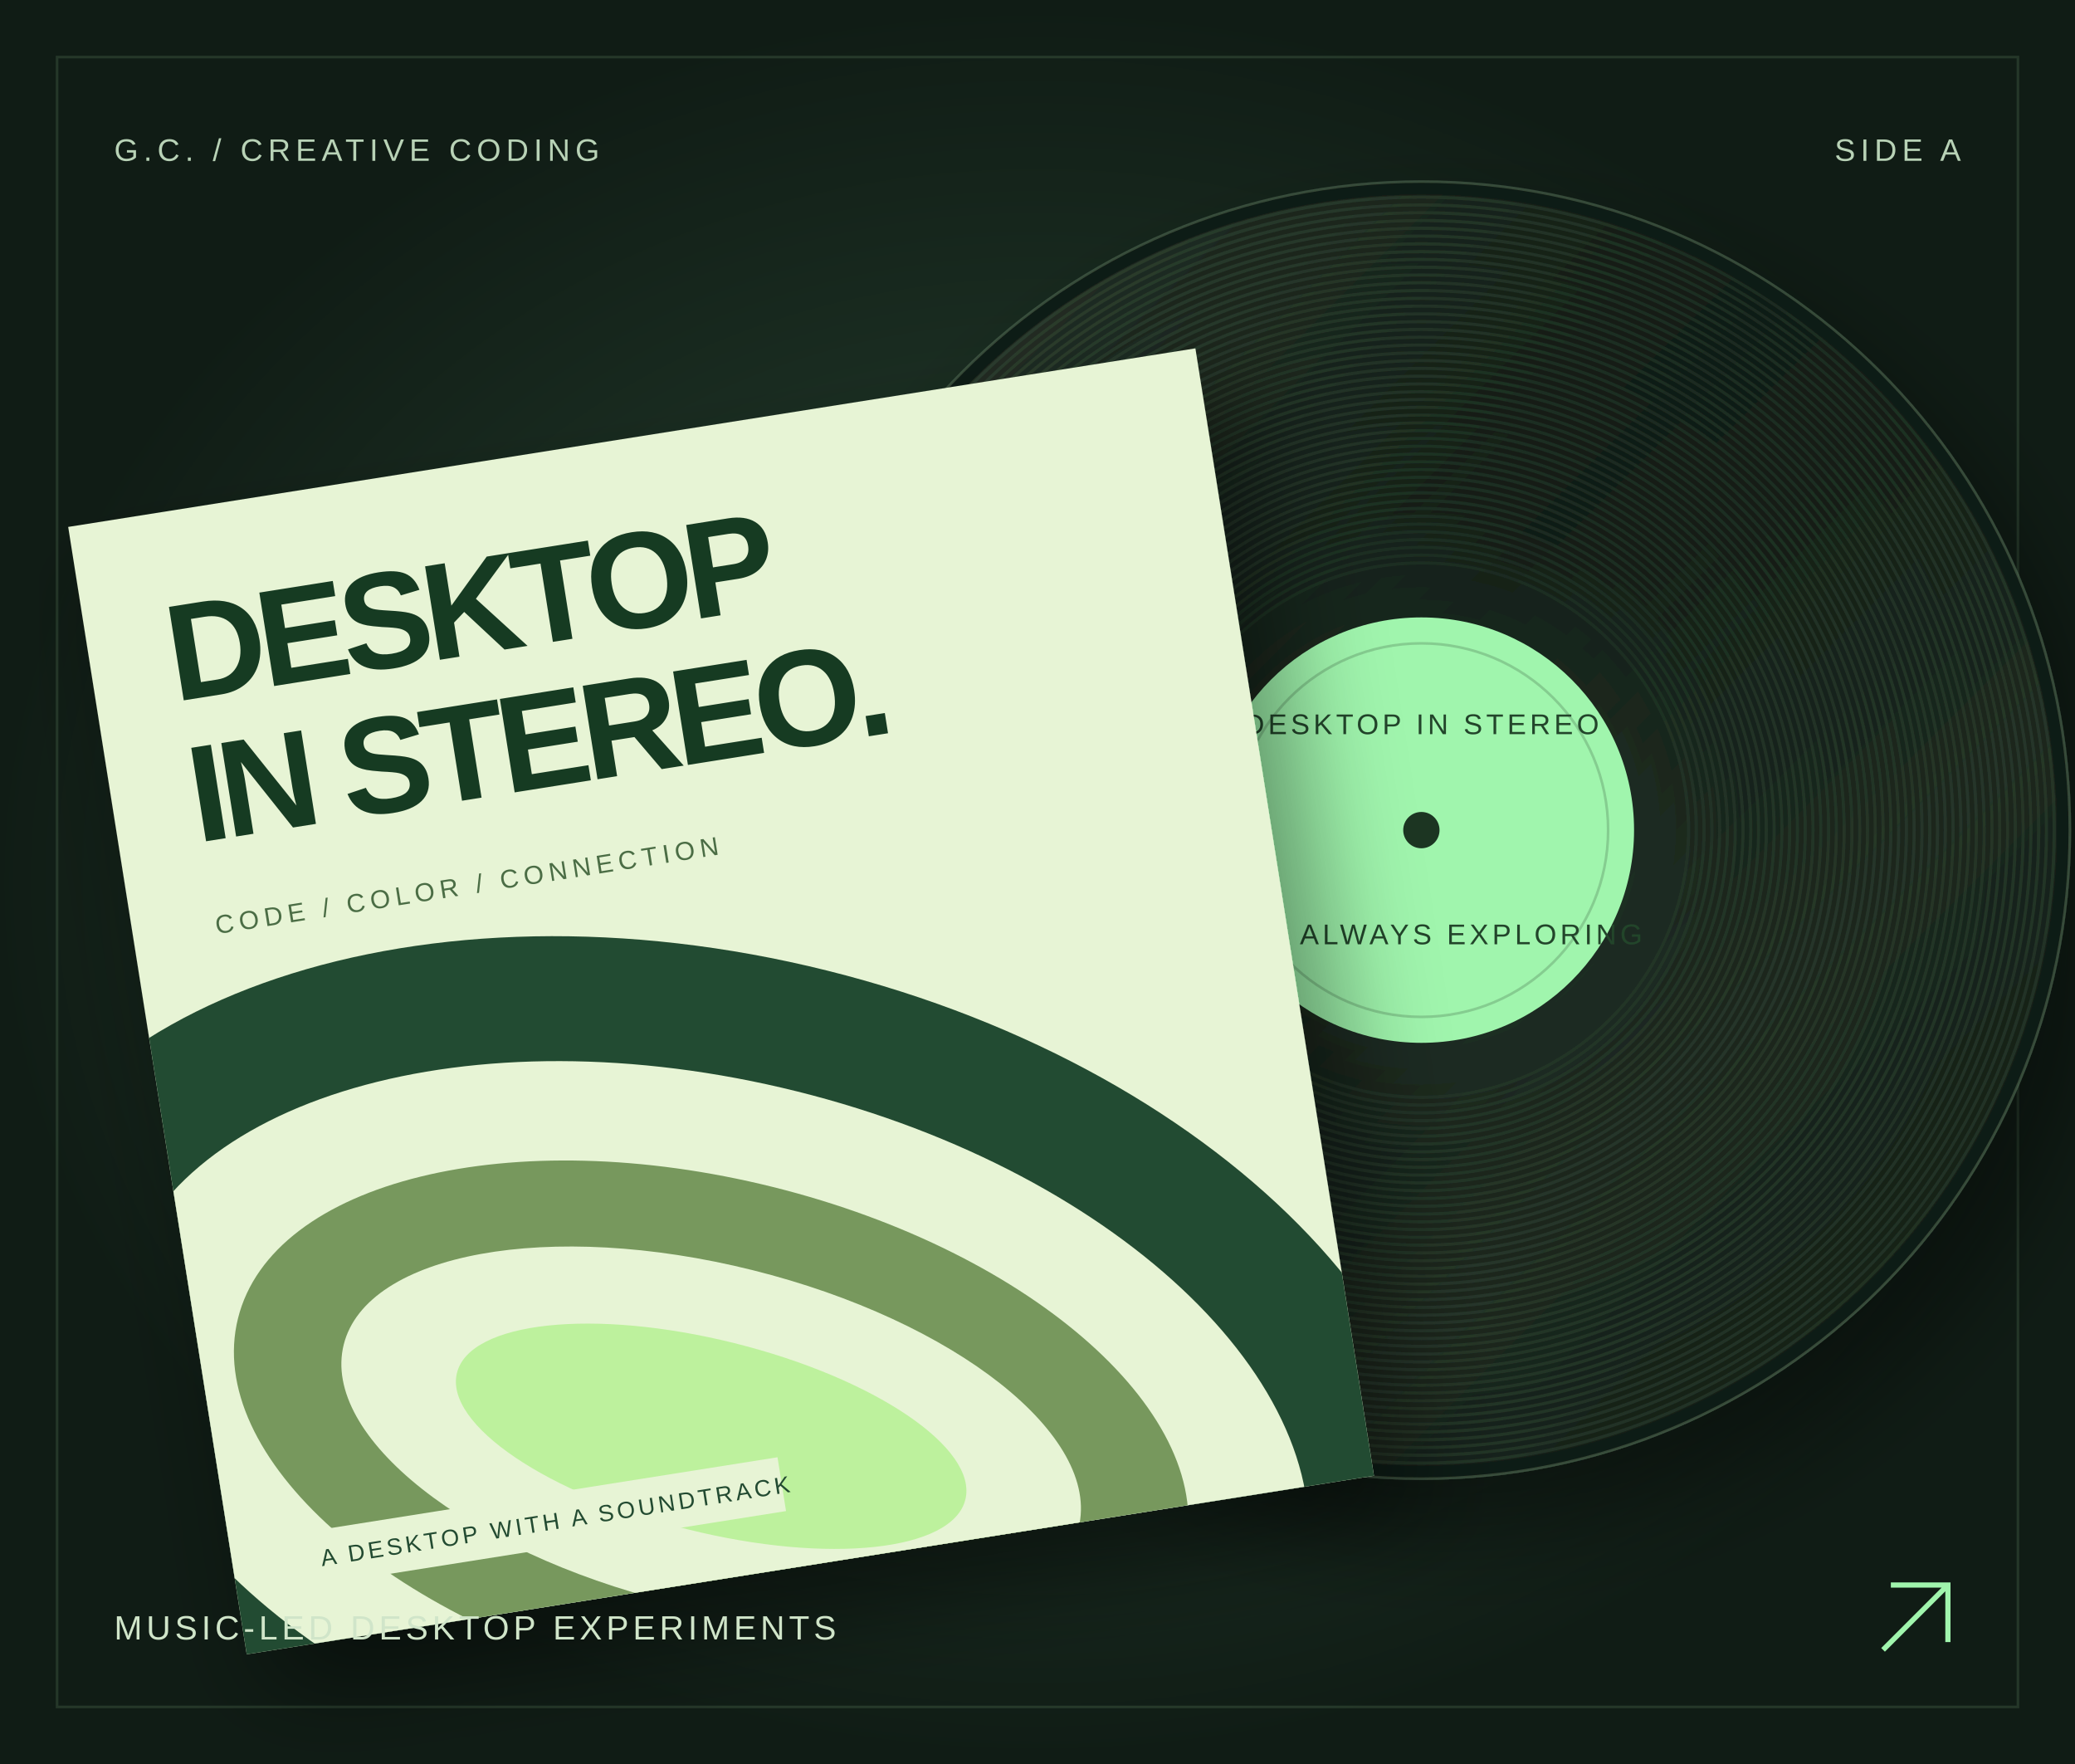
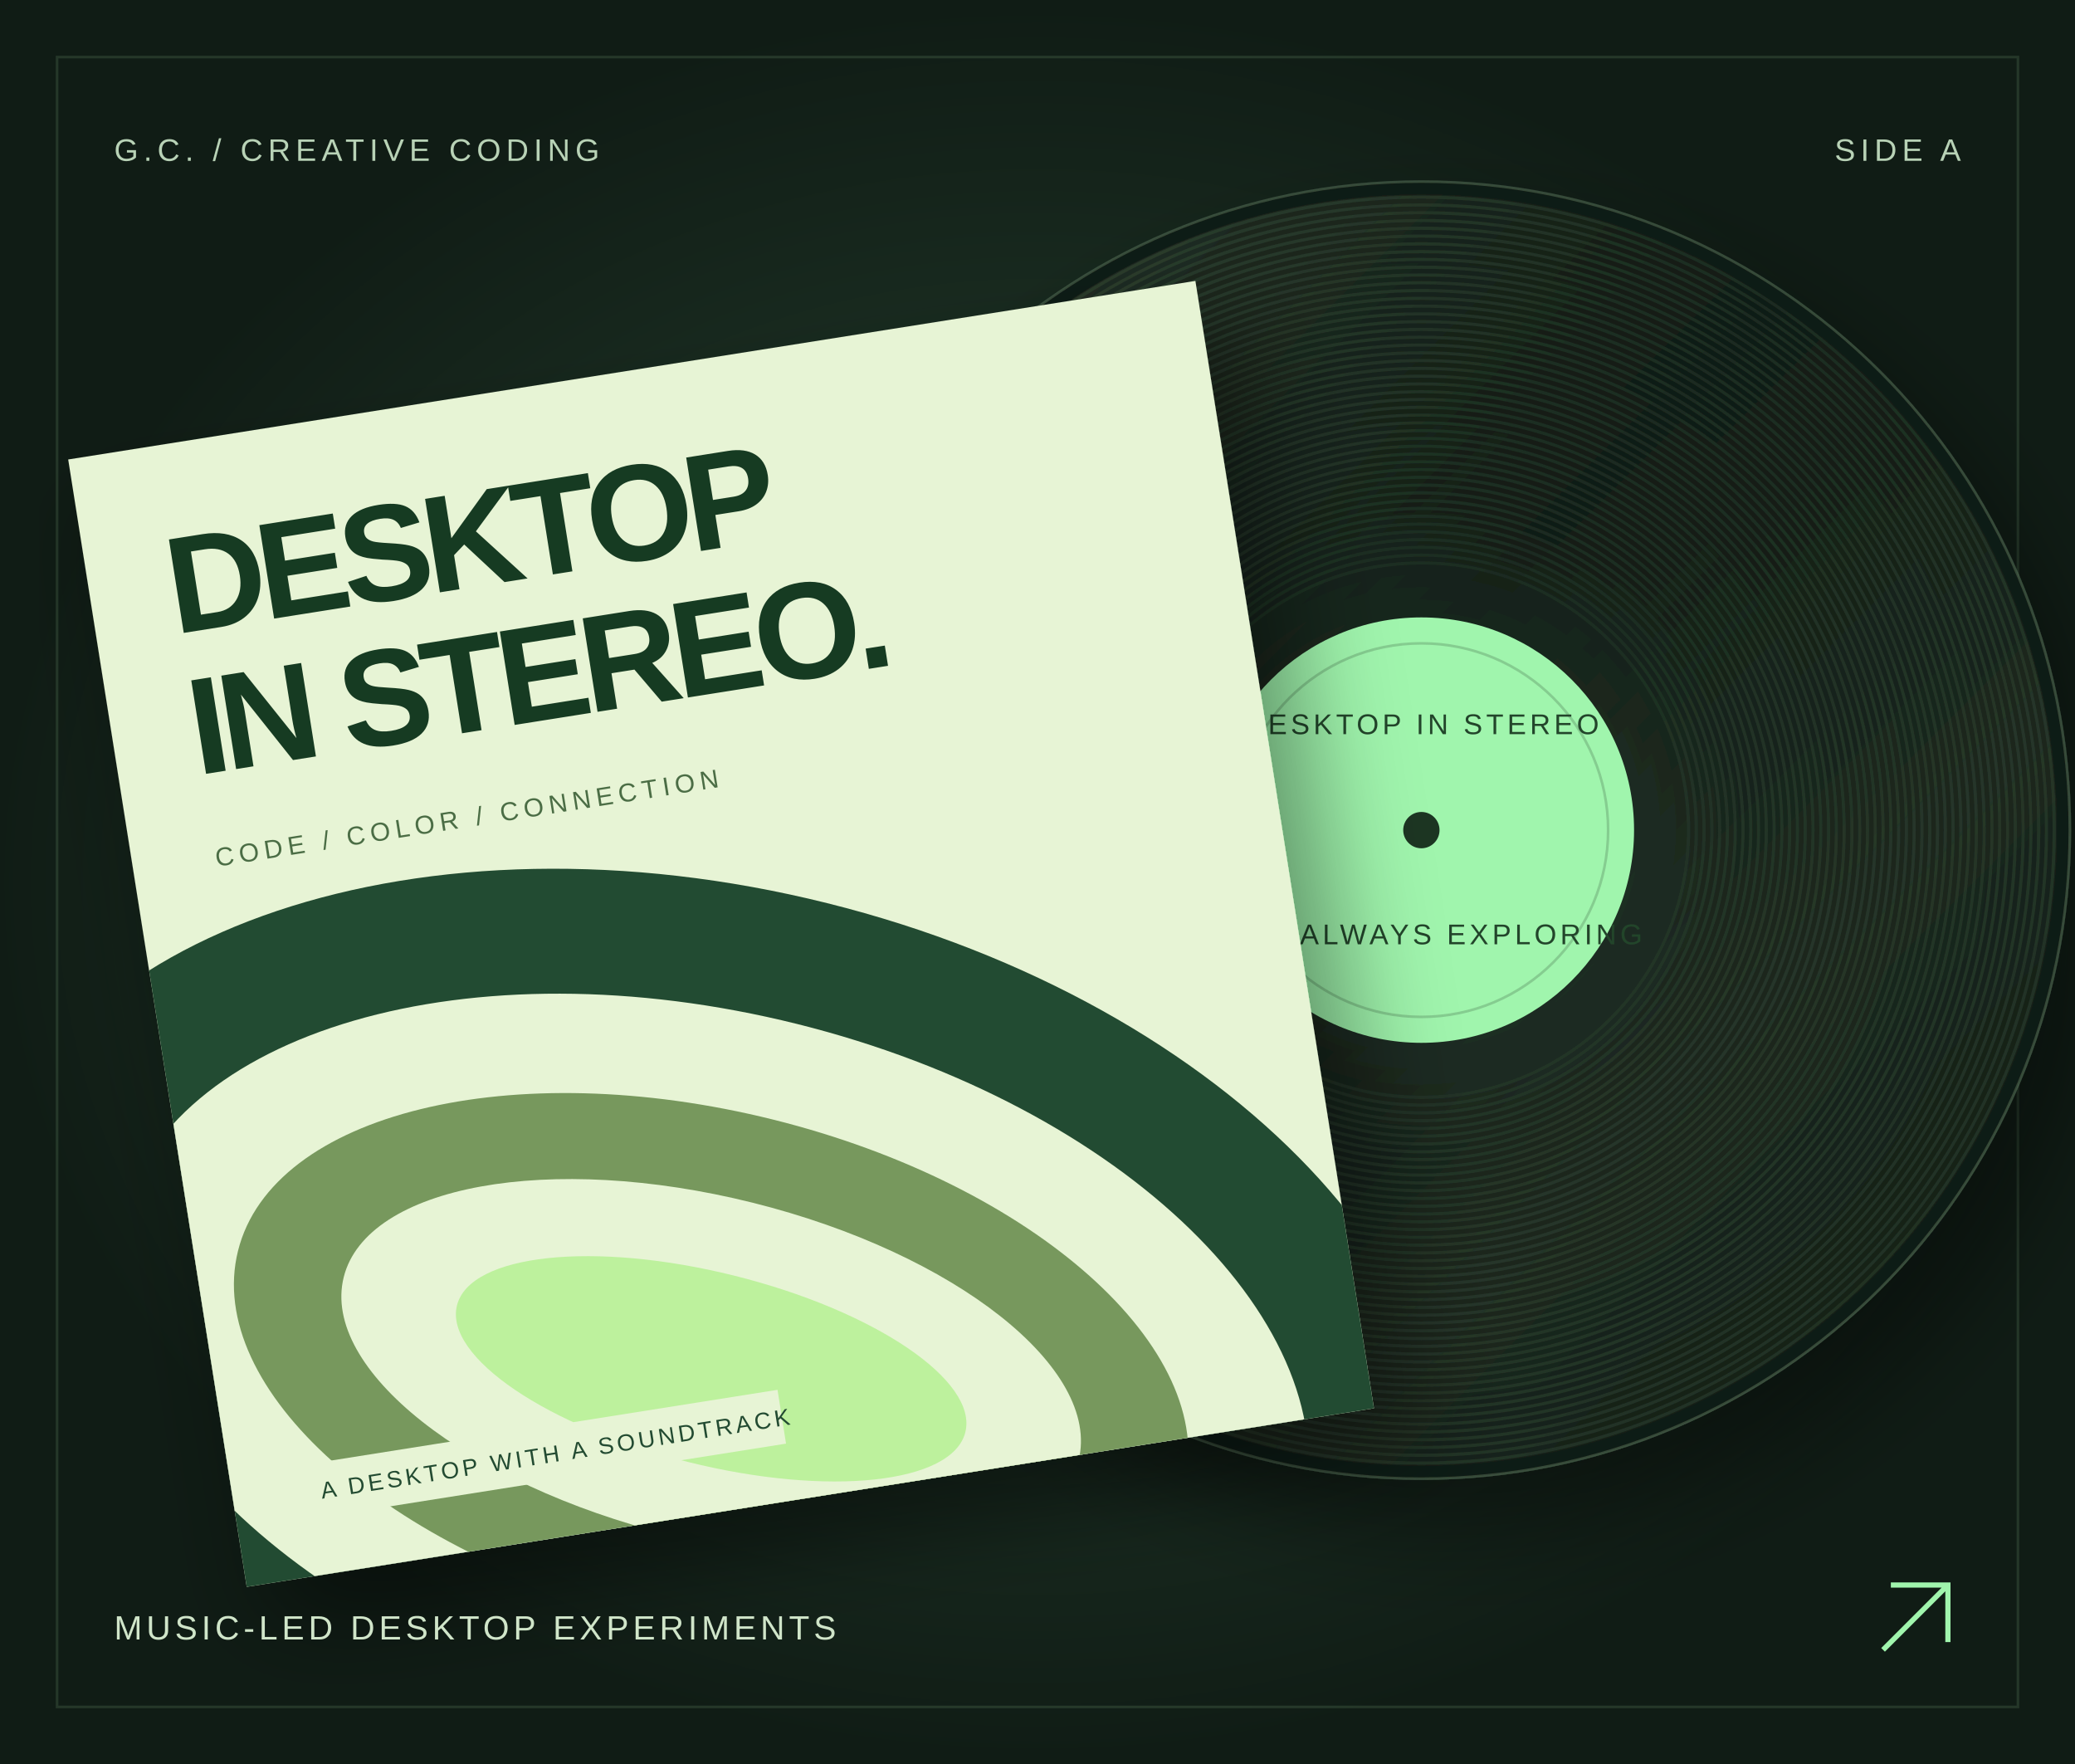
<svg xmlns="http://www.w3.org/2000/svg" width="800" height="680" viewBox="0 0 800 680" role="img" aria-labelledby="title desc">
  <defs>
    <radialGradient id="field">
      <stop stop-color="#284432" />
      <stop offset="1" stop-color="#101c15" />
    </radialGradient>
    <radialGradient id="disc">
      <stop stop-color="#22362a" />
      <stop offset=".5" stop-color="#111c15" />
      <stop offset="1" stop-color="#101a13" />
    </radialGradient>
    <linearGradient id="sheen" x1="0" y1="0" x2="1" y2="1">
      <stop stop-color="#c9e0b8" stop-opacity=".13" />
      <stop offset=".43" stop-color="#c9e0b8" stop-opacity="0" />
      <stop offset=".7" stop-color="#c9e0b8" stop-opacity=".06" />
      <stop offset="1" stop-color="#c9e0b8" stop-opacity="0" />
    </linearGradient>
    <clipPath id="sleeve">
      <rect width="440" height="440" />
    </clipPath>
    <filter id="shadow" x="-30%" y="-30%" width="170%" height="180%">
      <feDropShadow dx="12" dy="20" stdDeviation="18" flood-color="#000" flood-opacity=".42" />
    </filter>
  </defs>
  <rect width="800" height="680" fill="url(#field)" />
  <rect x="22" y="22" width="756" height="636" fill="none" stroke="#47664b" stroke-opacity=".38" />
  <g font-family="Arial,Helvetica,sans-serif" fill="#b8d2b6" font-size="12" letter-spacing="2">
    <text x="44" y="62">G.C. / CREATIVE CODING</text>
    <text x="756" y="62" text-anchor="end">SIDE A</text>
  </g>
  <g filter="url(#shadow)">
    <circle cx="548" cy="320" r="250" fill="url(#disc)" stroke="#5b765c" stroke-opacity=".5" />
    <circle cx="548" cy="320" r="103" fill="none" stroke="#1b2c20" stroke-width="1.2" />
    <circle cx="548" cy="320" r="106" fill="none" stroke="#1b2c20" stroke-width="1.2" />
    <circle cx="548" cy="320" r="109" fill="none" stroke="#1b2c20" stroke-width="1.2" />
    <circle cx="548" cy="320" r="112" fill="none" stroke="#1b2c20" stroke-width="1.2" />
    <circle cx="548" cy="320" r="115" fill="none" stroke="#1b2c20" stroke-width="1.2" />
    <circle cx="548" cy="320" r="118" fill="none" stroke="#1b2c20" stroke-width="1.2" />
    <circle cx="548" cy="320" r="121" fill="none" stroke="#1b2c20" stroke-width="1.2" />
    <circle cx="548" cy="320" r="124" fill="none" stroke="#1b2c20" stroke-width="1.2" />
    <circle cx="548" cy="320" r="127" fill="none" stroke="#1b2c20" stroke-width="1.2" />
    <circle cx="548" cy="320" r="130" fill="none" stroke="#1b2c20" stroke-width="1.2" />
    <circle cx="548" cy="320" r="133" fill="none" stroke="#1b2c20" stroke-width="1.2" />
    <circle cx="548" cy="320" r="136" fill="none" stroke="#1b2c20" stroke-width="1.2" />
    <circle cx="548" cy="320" r="139" fill="none" stroke="#1b2c20" stroke-width="1.2" />
    <circle cx="548" cy="320" r="142" fill="none" stroke="#1b2c20" stroke-width="1.2" />
    <circle cx="548" cy="320" r="145" fill="none" stroke="#1b2c20" stroke-width="1.2" />
    <circle cx="548" cy="320" r="148" fill="none" stroke="#1b2c20" stroke-width="1.2" />
    <circle cx="548" cy="320" r="151" fill="none" stroke="#1b2c20" stroke-width="1.2" />
    <circle cx="548" cy="320" r="154" fill="none" stroke="#1b2c20" stroke-width="1.2" />
    <circle cx="548" cy="320" r="157" fill="none" stroke="#1b2c20" stroke-width="1.2" />
    <circle cx="548" cy="320" r="160" fill="none" stroke="#1b2c20" stroke-width="1.2" />
    <circle cx="548" cy="320" r="163" fill="none" stroke="#1b2c20" stroke-width="1.2" />
    <circle cx="548" cy="320" r="166" fill="none" stroke="#1b2c20" stroke-width="1.2" />
    <circle cx="548" cy="320" r="169" fill="none" stroke="#1b2c20" stroke-width="1.2" />
    <circle cx="548" cy="320" r="172" fill="none" stroke="#1b2c20" stroke-width="1.2" />
    <circle cx="548" cy="320" r="175" fill="none" stroke="#1b2c20" stroke-width="1.2" />
    <circle cx="548" cy="320" r="178" fill="none" stroke="#1b2c20" stroke-width="1.2" />
    <circle cx="548" cy="320" r="181" fill="none" stroke="#1b2c20" stroke-width="1.2" />
    <circle cx="548" cy="320" r="184" fill="none" stroke="#1b2c20" stroke-width="1.2" />
    <circle cx="548" cy="320" r="187" fill="none" stroke="#1b2c20" stroke-width="1.2" />
    <circle cx="548" cy="320" r="190" fill="none" stroke="#1b2c20" stroke-width="1.2" />
    <circle cx="548" cy="320" r="193" fill="none" stroke="#1b2c20" stroke-width="1.2" />
    <circle cx="548" cy="320" r="196" fill="none" stroke="#1b2c20" stroke-width="1.2" />
    <circle cx="548" cy="320" r="199" fill="none" stroke="#1b2c20" stroke-width="1.2" />
    <circle cx="548" cy="320" r="202" fill="none" stroke="#1b2c20" stroke-width="1.2" />
    <circle cx="548" cy="320" r="205" fill="none" stroke="#1b2c20" stroke-width="1.2" />
    <circle cx="548" cy="320" r="208" fill="none" stroke="#1b2c20" stroke-width="1.2" />
    <circle cx="548" cy="320" r="211" fill="none" stroke="#1b2c20" stroke-width="1.2" />
    <circle cx="548" cy="320" r="214" fill="none" stroke="#1b2c20" stroke-width="1.2" />
    <circle cx="548" cy="320" r="217" fill="none" stroke="#1b2c20" stroke-width="1.2" />
    <circle cx="548" cy="320" r="220" fill="none" stroke="#1b2c20" stroke-width="1.2" />
    <circle cx="548" cy="320" r="223" fill="none" stroke="#1b2c20" stroke-width="1.2" />
    <circle cx="548" cy="320" r="226" fill="none" stroke="#1b2c20" stroke-width="1.2" />
    <circle cx="548" cy="320" r="229" fill="none" stroke="#1b2c20" stroke-width="1.2" />
    <circle cx="548" cy="320" r="232" fill="none" stroke="#1b2c20" stroke-width="1.2" />
    <circle cx="548" cy="320" r="235" fill="none" stroke="#1b2c20" stroke-width="1.2" />
    <circle cx="548" cy="320" r="238" fill="none" stroke="#1b2c20" stroke-width="1.2" />
    <circle cx="548" cy="320" r="241" fill="none" stroke="#1b2c20" stroke-width="1.2" />
    <circle cx="548" cy="320" r="244" fill="none" stroke="#1b2c20" stroke-width="1.2" />
    <circle cx="548" cy="320" r="245" fill="url(#sheen)" />
    <circle cx="548" cy="320" r="82" fill="#a0f5ad" />
    <circle cx="548" cy="320" r="72" fill="none" stroke="#35553a" stroke-opacity=".25" />
    <circle cx="548" cy="320" r="7" fill="#1a3422" />
    <g fill="#24452c" font-family="Arial,Helvetica,sans-serif" font-size="11" letter-spacing="1.4" text-anchor="middle">
      <text x="548" y="283">DESKTOP IN STEREO</text>
      <text x="548" y="364">33⅓ / ALWAYS EXPLORING</text>
    </g>
  </g>
-   <g transform="translate(58 166) rotate(-9 220 220)" filter="url(#shadow)">
+   <g transform="translate(58 140) rotate(-9 220 220)" filter="url(#shadow)">
    <rect width="440" height="440" fill="#e7f4d5" />
    <g clip-path="url(#sleeve)">
      <g transform="rotate(23 190 385)">
        <ellipse cx="190" cy="385" rx="290" ry="185" fill="#244b31" />
        <ellipse cx="190" cy="385" rx="235" ry="137" fill="#e7f4d5" />
        <ellipse cx="190" cy="385" rx="188" ry="99" fill="#77985d" />
        <ellipse cx="190" cy="385" rx="146" ry="66" fill="#e7f4d5" />
        <ellipse cx="190" cy="385" rx="101" ry="37" fill="#bdf19d" />
      </g>
    </g>
    <g fill="#183b23" font-family="Arial,Helvetica,sans-serif" font-weight="700" font-size="53" letter-spacing="-3">
      <text x="30" y="73">DESKTOP</text>
      <text x="30" y="128">IN STEREO.</text>
    </g>
    <text x="32" y="164" fill="#4b6d45" font-family="Arial,Helvetica,sans-serif" font-size="10" letter-spacing="2">CODE / COLOR / CONNECTION</text>
    <rect x="27" y="397" width="187" height="21" fill="#e7f4d5" />
    <text x="34" y="411" fill="#244b31" font-family="Arial,Helvetica,sans-serif" font-size="9" letter-spacing="1.3">A DESKTOP WITH A SOUNDTRACK</text>
  </g>
  <text x="44" y="632" fill="#d0e5c9" font-family="Arial,Helvetica,sans-serif" font-size="13" letter-spacing="1.6">MUSIC-LED DESKTOP EXPERIMENTS</text>
  <path d="M726 636l25-25m-22 0h22v22" fill="none" stroke="#a0f5ad" stroke-width="2" />
</svg>
